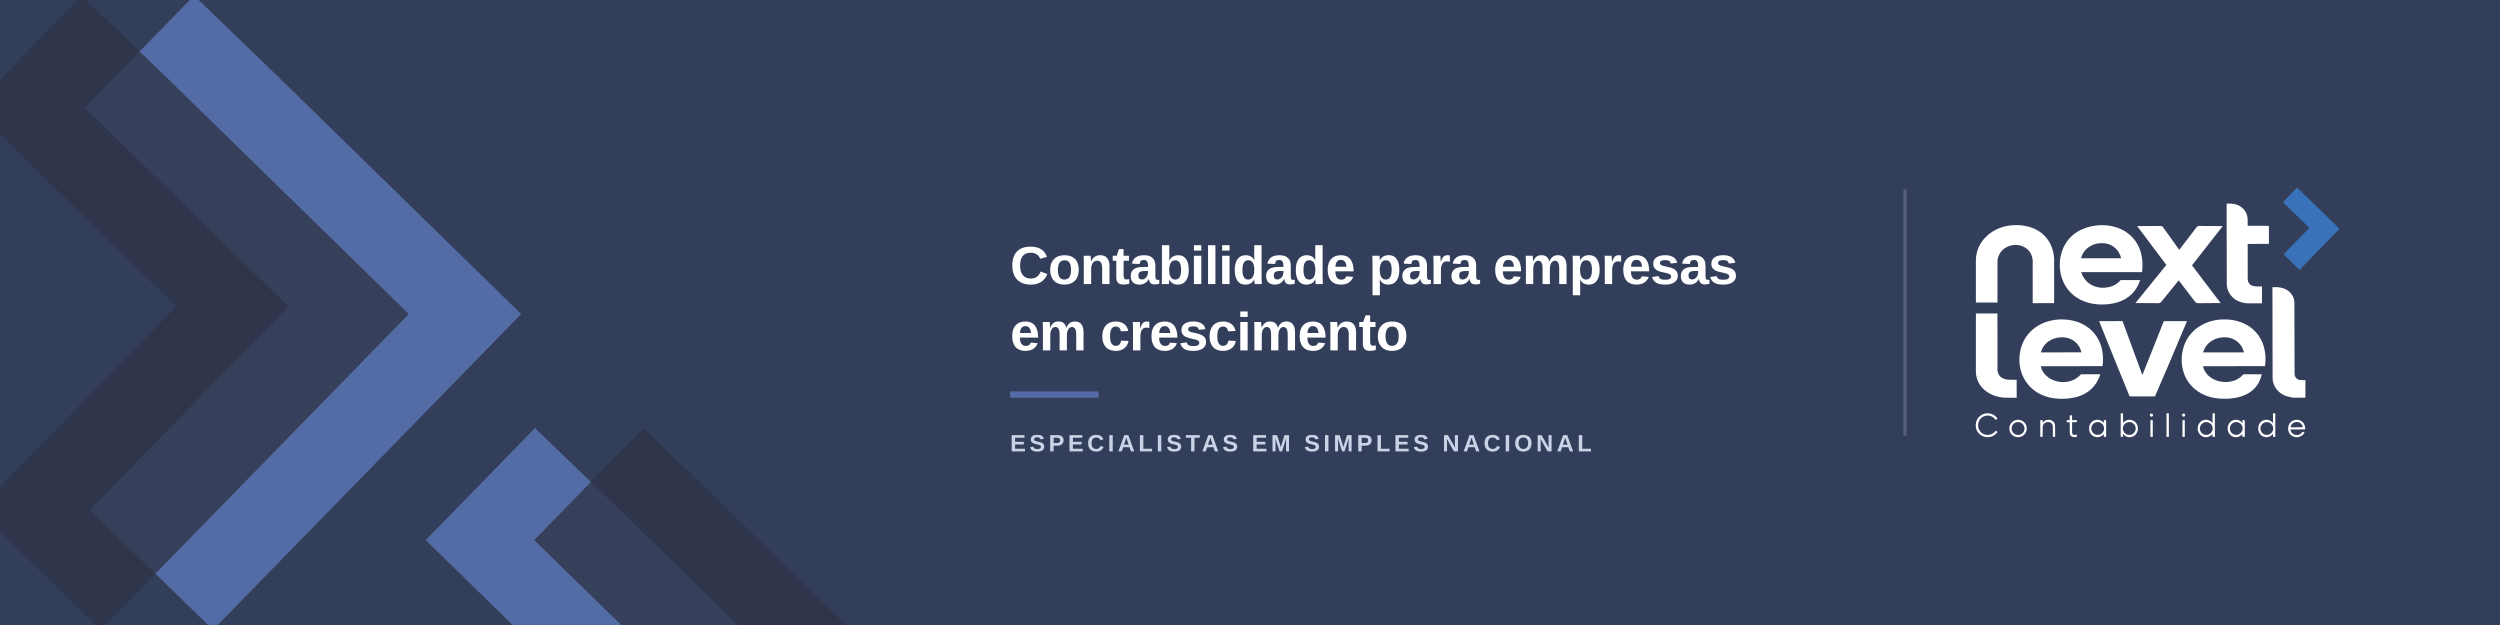
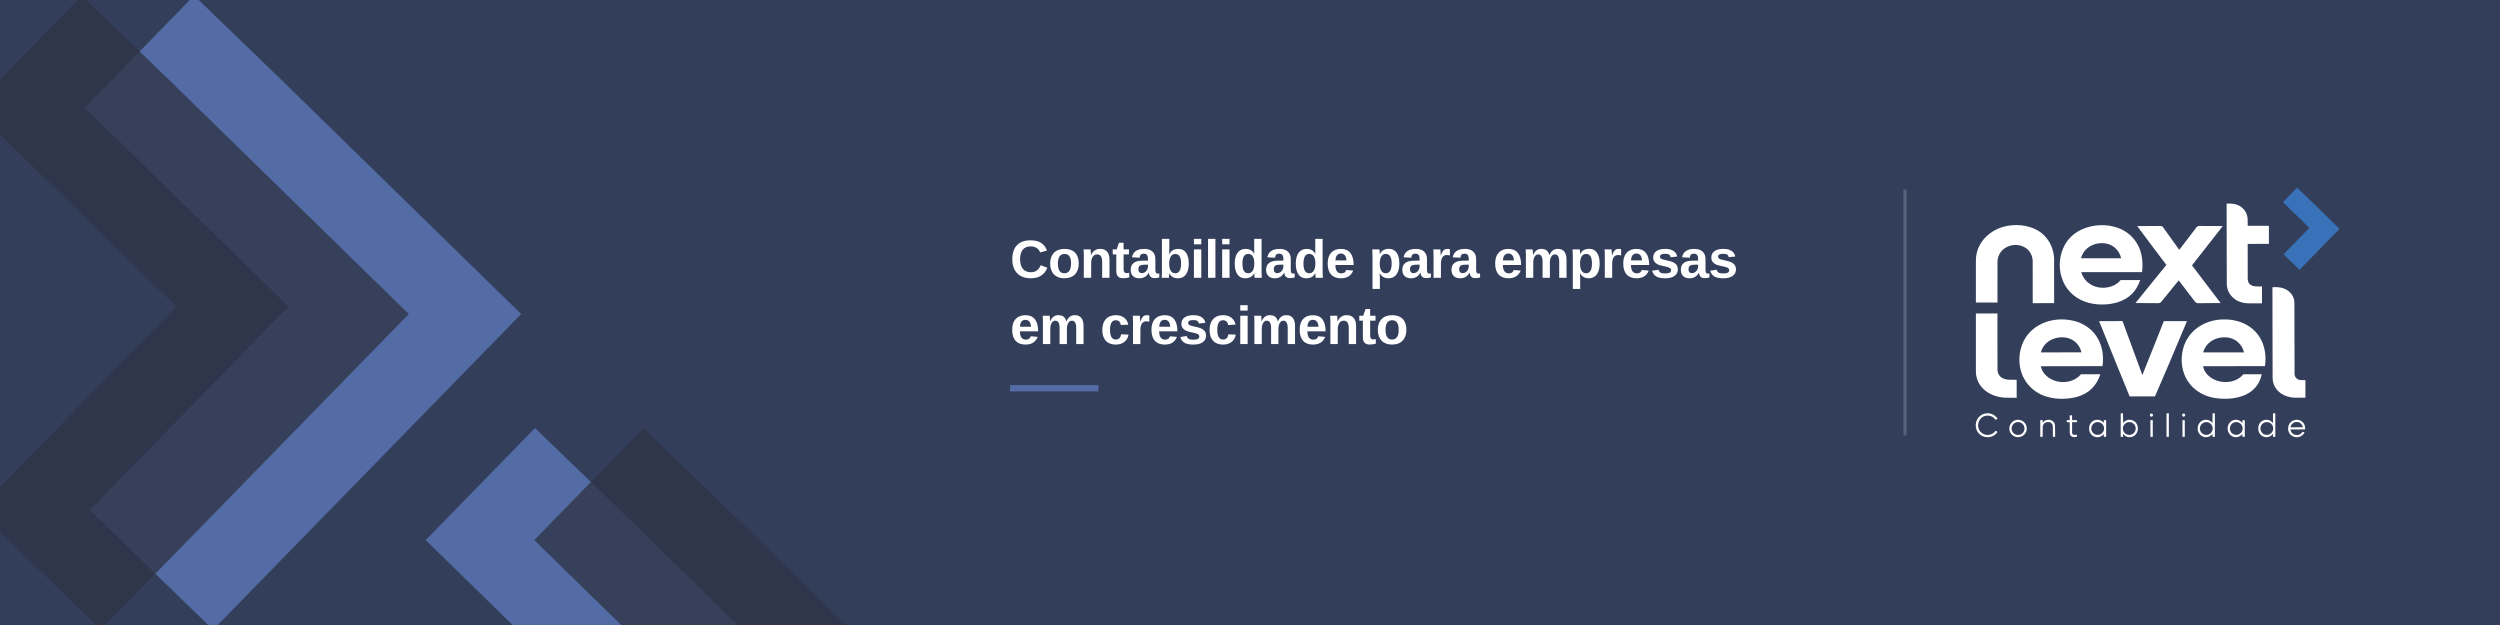
<svg xmlns="http://www.w3.org/2000/svg" width="1584" height="396" viewBox="0 0 1584 396">
  <style>text{font-family:Montserrat,'Segoe UI',Arial,sans-serif}</style>
  <defs>
    <clipPath id="bn">
      <rect width="1584" height="396" />
    </clipPath>
  </defs>
  <g clip-path="url(#bn)">
    <rect width="1584" height="396" fill="#333E5B" />
    <g transform="translate(135 399) scale(0.62)">
      <polygon points="0 0 -125.997 -122.353 77.047 -330.348 -131.097 -533.516 -19.409 -648.049 67.118 -564.575 314.844 -322.625" fill="#546CA5" />
      <polygon transform="translate(-114.816 0)" points="0 0 -125.997 -122.353 77.047 -330.348 -131.097 -533.516 -19.409 -648.049 67.118 -564.575 314.844 -322.625" fill="#2F3547" fill-opacity="0.8" />
    </g>
    <g transform="translate(351 673) scale(0.62)">
      <polygon points="0 0 -125.997 -122.353 77.047 -330.348 -131.097 -533.516 -19.409 -648.049 67.118 -564.575 314.844 -322.625" fill="#546CA5" />
      <polygon transform="translate(110.907 0)" points="0 0 -125.997 -122.353 77.047 -330.348 -131.097 -533.516 -19.409 -648.049 67.118 -564.575 314.844 -322.625" fill="#2F3547" fill-opacity="0.8" />
    </g>
-     <text x="640" y="180" fill="#FFFFFF" font-size="34" font-weight="700" letter-spacing="-0.5">Contabilidade para empresas</text>
-     <text x="640" y="222" fill="#FFFFFF" font-size="34" font-weight="700" letter-spacing="-0.5">em crescimento</text>
-     <rect x="640" y="248" width="56" height="4" fill="#546CA5" />
-     <text x="640" y="286" fill="#C9D3E6" font-size="15" font-weight="600" letter-spacing="2.2">ESPECIALISTAS EM SIMPLES NACIONAL</text>
+     <text x="640" y="176" fill="#FFFFFF" font-size="34" font-weight="700" letter-spacing="-0.5">Contabilidade para empresas</text>
+     <text x="640" y="218" fill="#FFFFFF" font-size="34" font-weight="700" letter-spacing="-0.5">em crescimento</text>
+     <rect x="640" y="244" width="56" height="4" fill="#546CA5" />
    <rect x="1206" y="120" width="2" height="156" fill="#FFFFFF" fill-opacity="0.18" />
    <svg x="1250" y="117" width="234" height="162" viewBox="40.28 28 852 590">
      <defs>
        <style>.lg-1{fill:#3972b8;}.lg-2{fill:#fff;}</style>
      </defs>
      <polygon class="lg-1" points="794.06 224.51 757.15 188.68 816.62 127.76 755.66 68.26 788.37 34.71 813.71 59.16 886.27 130.02 794.06 224.51" />
      <path class="lg-2" d="M381.14,248.19l45.27-.07c-9.33,26.44-25.3,42.53-51.86,51.33-21.87,6.16-44.62,7-66.76,1.33-26.45-6.78-48.52-24.34-59.36-49.53-10.48-24.35-10.25-52.11.05-76.4,8.96-21.12,25.65-36.63,46.88-45.15,24.79-9.96,52.56-11.08,77.81-2.56,29.03,9.8,49.69,33.14,56.06,62.99,2.78,13.03,2.89,26.08,1.46,39.68l-140.4.02c9.7,33.27,47.76,44.52,77.47,29.58,5.1-3.06,9.35-6.3,13.39-11.23ZM382.35,197.83c-4.59-20.93-22.33-34.6-42.78-34.86-9.69-.12-18.79,1.59-27.16,6.29-11.32,6.02-19.53,16.1-22.56,28.65l92.5-.08Z" />
      <path class="lg-2" d="M559.23,301.56c-3.85-.46-5.53-2.34-7.46-4.85l-36.6-47.9-39.22,48.42c-1.78,2.71-4.28,3.9-7.57,4.29l-52.97-.38,71.28-87.94-28.34-37.56-38.95-52.03,52.79-.32c2.23.35,4.18.45,6,1.72l38.28,53.41,40.9-53.52c1.62-1.21,3.34-1.39,5.36-1.63l54.09.31-70.97,90.68,66.04,86.89-52.67.42Z" />
      <path class="lg-2" d="M664.32,465.58l42.46-.11c-8.43,40.59-43.6,55.95-83.21,56.6-17.43.28-34.27-2.09-50.11-9.22-41.6-18.74-59.08-61.99-48.33-105.38,10.3-41.59,47.84-66.71,89.94-68.4,17.66-.71,34.47,1.93,50.4,9.16,39.02,18.03,54.62,57.1,48.87,98.57l-143,.09c2.23,11.07,8.98,20.3,18.38,26.54,21.82,15.04,56.89,13.76,74.6-7.85ZM665.83,415.05c-4.24-19.13-20.38-33.14-40.09-34.68-10.01-.79-19.51.79-28.62,4.91-12.44,5.8-21.81,16.13-25.53,29.74l94.23.03Z" />
      <path class="lg-2" d="M214.42,472.87c22.33,15.99,56.69,14.35,75.2-7.35h44.81c-9.22,27.45-26.68,44.29-54.08,52.3-21.72,5.37-44.1,6.03-65.93.54-25.29-6.36-46.48-22.87-57.88-46.18-15.09-30.84-11.05-71.99,11.01-98.92,27.19-33.19,75.31-41.69,115.05-28.2,43.32,15.83,63.06,56.35,56.75,101.66l-85.2.2h-8.85s-48.33.1-48.33.1c2.16,10.57,8.51,19.44,17.45,25.84ZM290.83,414.95c-4.58-19.64-20.32-32.77-39.6-34.52-10.68-.97-21.05.89-30.64,5.73-11.42,5.99-20.19,15.95-23.42,28.87l93.65-.07Z" />
      <polygon class="lg-2" points="534.25 342.93 492.79 441.49 460.4 516.59 401.92 516.58 366.92 430.72 331.49 342.95 385.51 342.81 431.32 467.33 457.76 401.07 480.85 342.88 534.25 342.93" />
      <path class="lg-2" d="M674.44,246.13c1.47,17.5,16.37,17.21,32.88,16.71l.04,39.01-31.23.03c-9.54,0-17.97-2.34-26.57-6.52-13.55-7.77-23.4-21.56-23.44-38.18l-.39-185.46c7.39-.17,13.93-.19,20.63,1.57,15.71,4.12,26.75,16.97,27.82,33.15l.27,16.51,48.86.08.04,41.54-48.98.22.07,81.35Z" />
      <path class="lg-2" d="M807.59,479.14l-.03,40.44-24.2.03c-6.48,0-11.99-1.53-18.37-3.19-18.52-5.57-33.1-21.82-33.14-42.32l-.37-209.44c9.55-.66,18.88-.26,27.96,3.57,13.05,5.51,22.64,17.31,22.68,32.08l.45,164.53c.02,8.07,6.8,13.86,13.86,14.04l11.17.27Z" />
      <path class="lg-2" d="M158.92,172.13c-11.52-6.1-24.47-6.47-36.24-2.04-14.96,5.62-24.94,18.69-25.71,34.88l-.03,95.11-49.8-.06.02-98.18c.77-41.18,33.35-71.43,72.38-78.71,26.66-4.98,58.29-.34,79.58,16.93,17.87,14.49,27.48,35.62,28.57,58.74l.06,102.6-49.45.08-.07-98.74c-1.11-13.21-7.42-24.3-19.32-30.6Z" />
      <path class="lg-2" d="M141.24,478.26l.06,41.56-28.47-.29c-16.1-1.32-31.31-6.2-43.87-16.13-13.41-10.8-21.26-25.67-21.79-43.09v-135.12s49.74-.04,49.74-.04l.06,130.5c.56,8.75,5.03,15.72,12.7,19.32,5.04,2.28,10.45,3.26,16.07,3.16l15.49.13Z" />
      <path class="lg-2" d="M92.68,595.76c1.75.71,2.71,1.75,4.39,3.04-6.71,9.79-18.65,14.14-30.28,10.97-11.76-3.2-19.52-13.1-19.97-25.28-.46-12.67,7.15-23.85,18.76-27.6,11.92-3.85,25.04.59,31.58,11.18l-4.53,2.81c-4.79-7.5-13.07-10.95-21.9-9.72-7.89,1.1-14.87,6.95-17.35,15.18-3.24,10.72,1.09,21.86,10.8,26.77,9.76,4.93,21.88,2.23,28.51-7.35Z" />
      <path class="lg-2" d="M201.39,587.39l-.23,22.55h-5.36s-.02-38.49-.02-38.49l5.45-.1.21,6.45c2.77-4.83,7.3-7.16,12.87-7.32,8.19-.23,15.39,5.25,15.5,13.73l.31,25.71h-5.29s-.18-23.85-.18-23.85c-.04-5.73-4.16-9.79-9.55-10.21-7.28-.57-13.64,3.74-13.72,11.53Z" />
      <path class="lg-2" d="M280.22,604.72l.06,4.97c-3.05.91-6.39,1.22-9.63.38-3.97-1.03-6.73-4.23-6.77-8.44l-.21-25.39-6.63.07c-.38-1.53-.33-3.09-.17-4.96l6.83-.08.03-10.97h5.32s.15,10.97.15,10.97l10.97.09c.25,1.65.27,3.06.02,4.85l-11.02-.05.04,24.22c0,2.82,2.04,4.88,4.79,4.99,2.07.08,3.56-.05,6.21-.66Z" />
      <rect class="lg-2" x="462.54" y="580.09" width="54.45" height="5.37" transform="translate(-93.1498 1072.376) rotate(-89.9839)" />
      <rect class="lg-2" x="449.92" y="571.35" width="5.41" height="38.69" />
      <rect class="lg-2" x="507.18" y="587.99" width="38.71" height="5.32" transform="translate(-64.335 1116.935) rotate(-89.9756)" />
      <circle class="lg-2" cx="452.23" cy="559.78" r="3.65" />
      <circle class="lg-2" cx="526.58" cy="559.74" r="3.63" />
      <path class="lg-2" d="M667.7,609.8l-5.47.12-.35-6.3c-4.07,4.82-9.37,7.35-15.4,7.17-5.83-.18-11.34-3.09-14.87-8.4-5.27-7.92-4.7-18.57,1.75-25.76,7.82-8.7,21.88-8.14,28.44,1.26.83-2.49.3-4.31.38-6.44h5.49s.03,38.35.03,38.35ZM662.73,590.6c0-8.14-6.6-14.74-14.74-14.74s-14.74,6.6-14.74,14.74,6.6,14.74,14.74,14.74,14.74-6.6,14.74-14.74Z" />
      <path class="lg-2" d="M347.83,609.46c-1.59,1.06-3.65.56-5.48.43-.02-2.05.34-3.89-.52-6.11-7.19,9.2-20.97,9.43-28.57.45-4.97-5.88-6.09-13.79-3.69-20.98,2.23-6.67,7.91-11.2,13.83-12.34,7.46-1.44,14.27,1.01,18.45,6.74.84-2.2.56-3.99.46-6.24h5.4s.13,38.06.13,38.06ZM342.97,590.65c0-8.15-6.61-14.76-14.76-14.76s-14.76,6.61-14.76,14.76,6.61,14.76,14.76,14.76,14.76-6.61,14.76-14.76Z" />
      <path class="lg-2" d="M415.95,604.46c-4.12,4.71-9.53,6.48-15.17,6.34-5.49-.13-10.34-3.09-14.11-7.87l.16,6.83c-1.95.43-3.64.41-5.52,0l.07-53.95c1.61-.45,3.19-.34,5.18-.19l.56,22.41c4.04-5.29,9.07-7.66,14.97-7.53,5.7.13,10.93,2.47,14.75,7.34,5.66,7.83,5.75,19.04-.88,26.61ZM415.92,590.67c0-8.17-6.62-14.79-14.79-14.79s-14.79,6.62-14.79,14.79,6.62,14.79,14.79,14.79,14.79-6.62,14.79-14.79Z" />
      <path class="lg-2" d="M164.57,590.64c0,11.11-9.01,20.12-20.12,20.12s-20.12-9.01-20.12-20.12,9.01-20.12,20.12-20.12,20.12,9.01,20.12,20.12ZM159.31,590.7c0-8.21-6.65-14.86-14.86-14.86s-14.86,6.65-14.86,14.86,6.65,14.86,14.86,14.86,14.86-6.65,14.86-14.86Z" />
      <path class="lg-2" d="M593,603.25c-7.13,9.34-20.66,10.3-28.88,1.32-6.62-7.23-6.9-18.3-1.33-26.28,3.77-5.05,9.12-7.72,14.94-7.81,6.1-.1,11.21,2.41,15.42,7.51l.17-22.44,5.32.09.06,54.26-5.33.02-.37-6.69ZM593.61,590.64c0-8.15-6.61-14.76-14.76-14.76s-14.76,6.61-14.76,14.76,6.61,14.76,14.76,14.76,14.76-6.61,14.76-14.76Z" />
      <path class="lg-2" d="M732.66,603.06c-4,5.44-9.95,8.19-16.66,7.65-6.16-.5-12-4.21-15.06-10.29-2.68-5.33-2.95-11.36-1.13-17.05,2.19-6.84,8.07-11.52,14.27-12.55,7.63-1.27,14.28,1.42,18.59,7.6l.06-22.68c1.67-.39,3.45-.34,5.36,0v54.15s-5.24.11-5.24.11l-.19-6.94ZM733.24,590.68c0-8.14-6.6-14.74-14.74-14.74s-14.74,6.6-14.74,14.74,6.6,14.74,14.74,14.74,14.74-6.6,14.74-14.74Z" />
      <path class="lg-2" d="M800.48,598.67c1.19-.87,3.98.42,5.16,1.19-5.48,10.65-18.48,14.07-28.82,7.98-11.24-6.62-12.14-23.66-2.89-32.06,4.83-4.39,11.22-6.14,17.83-4.83,10.08,2,16.19,11.47,15.05,21.86l-33.71.05c.59,6.39,5.22,11.21,10.91,12.47,6.37,1.42,12.55-.74,16.48-6.66ZM801.5,587.87c-.95-8.11-7.6-12.44-14.68-12.23-6.71.2-12.51,5.13-13.62,12.29l28.31-.06Z" />
    </svg>
  </g>
</svg>
